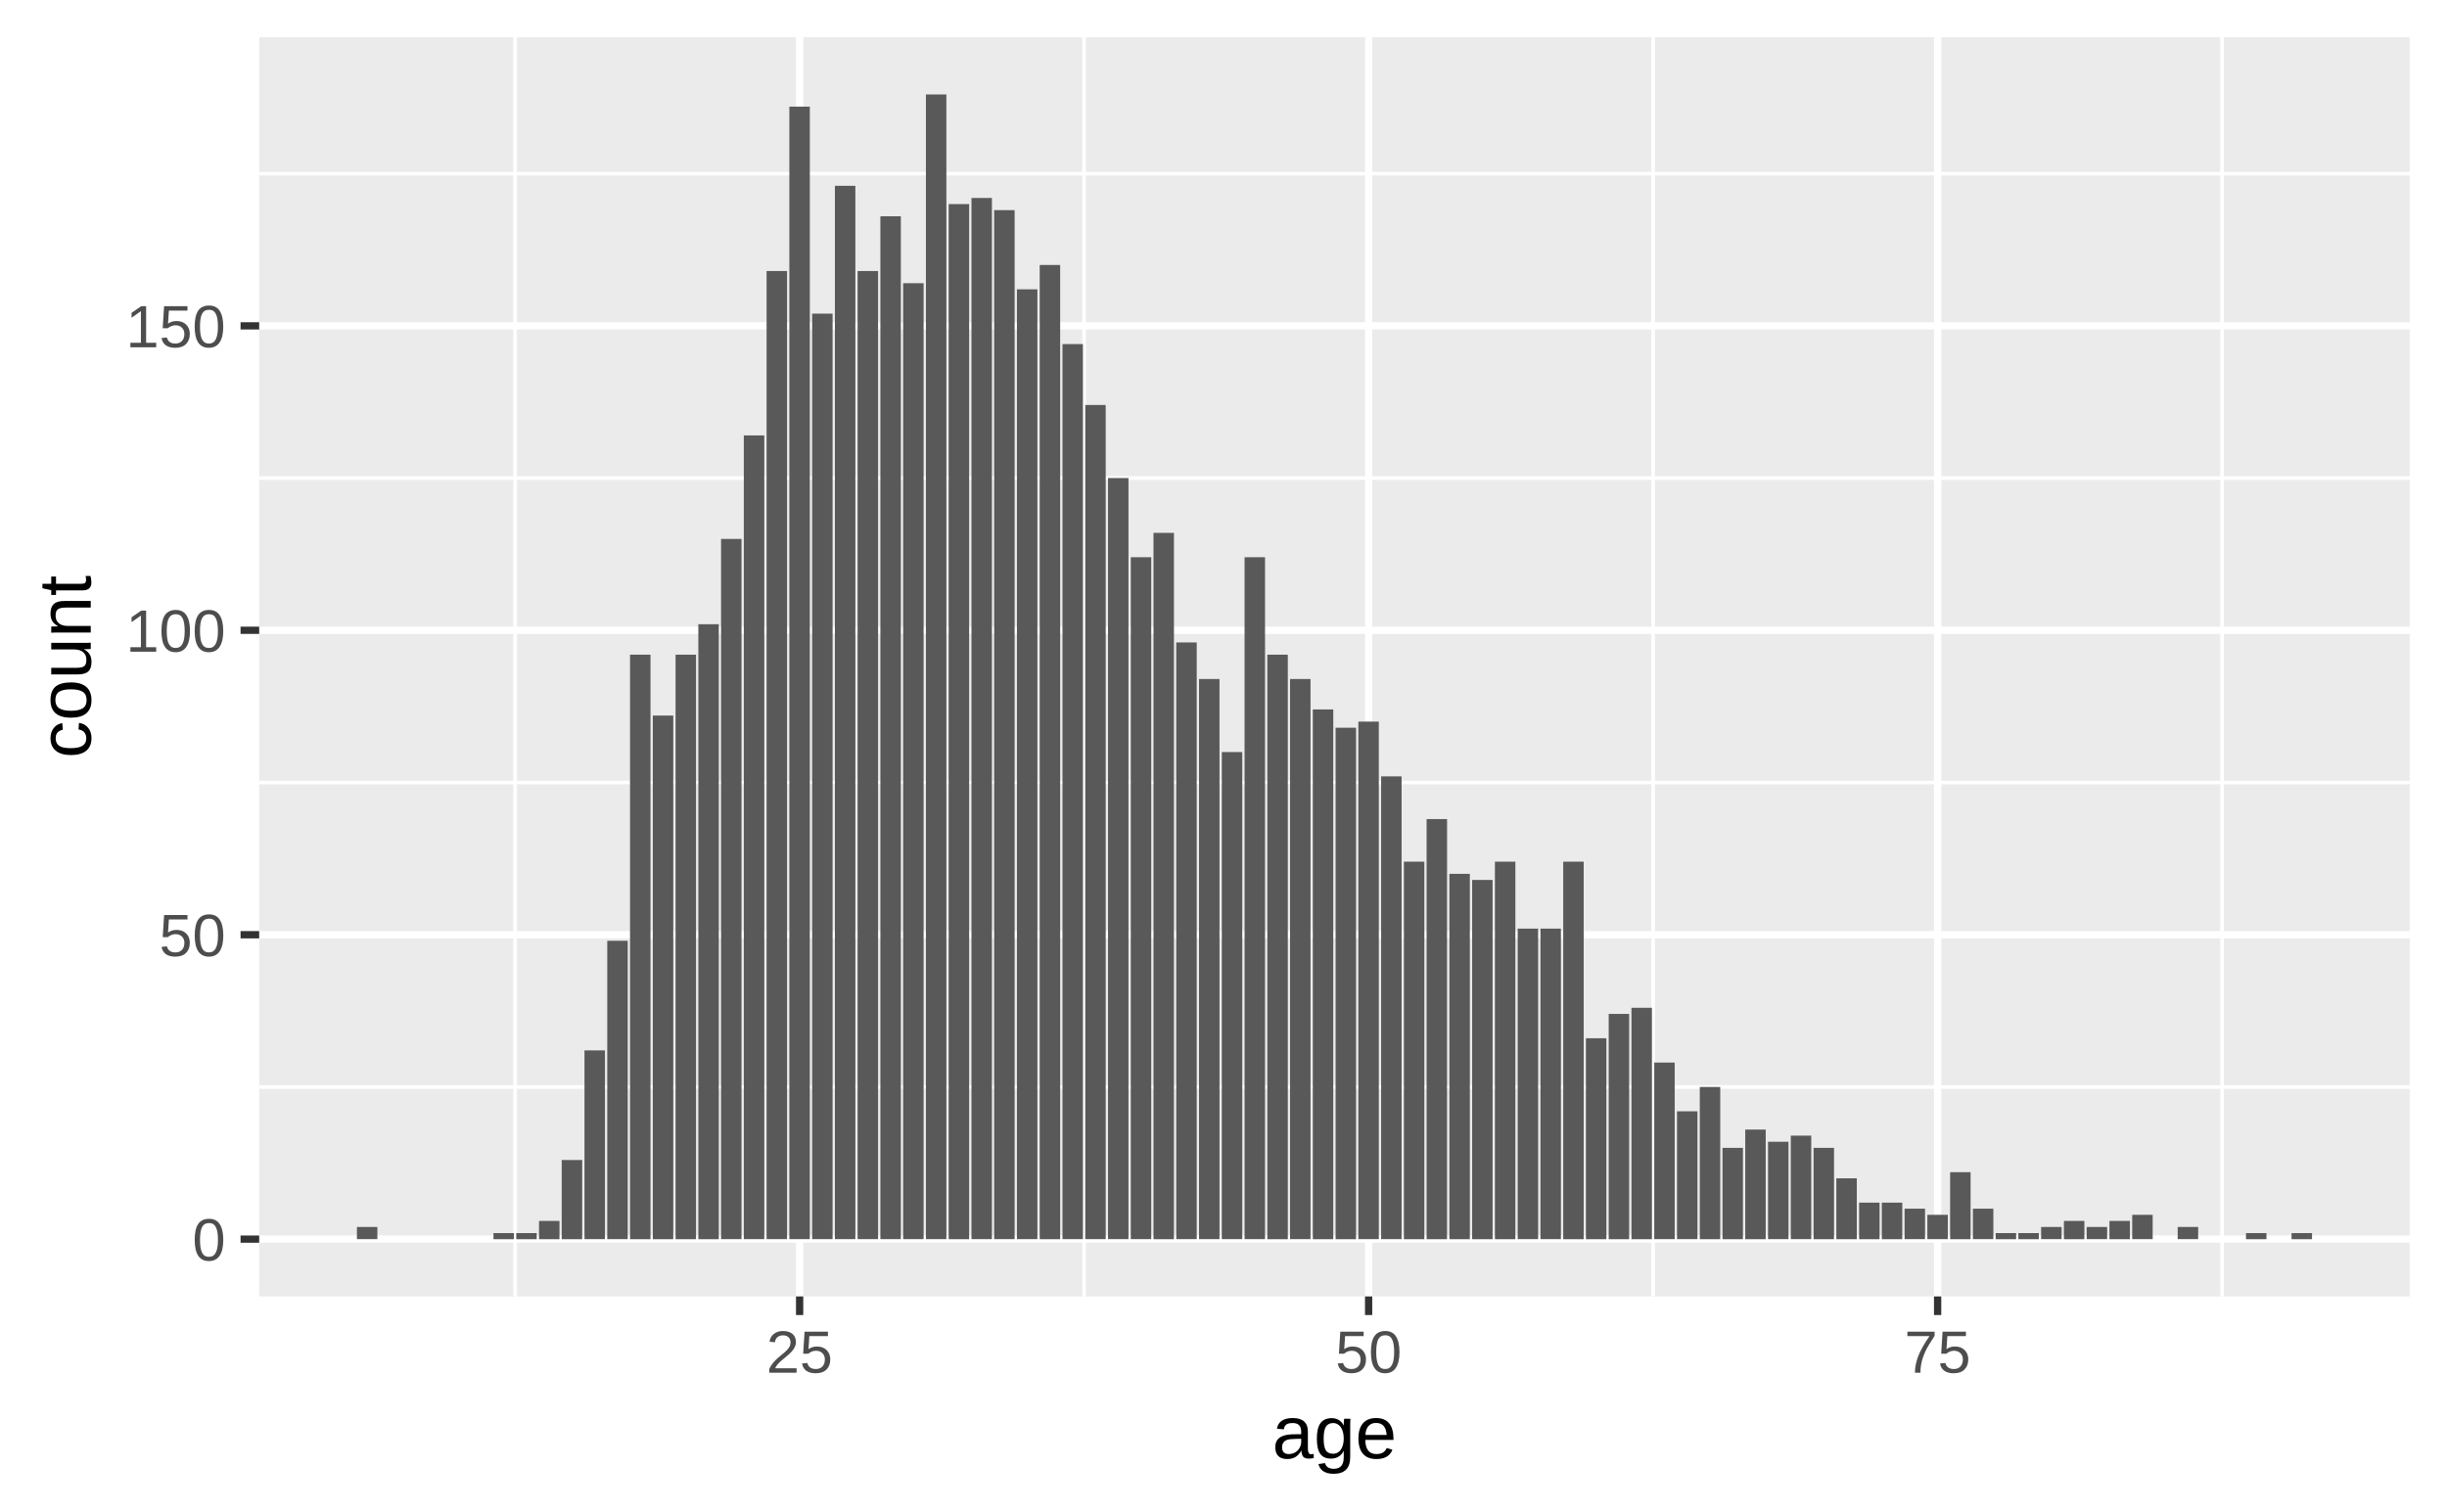
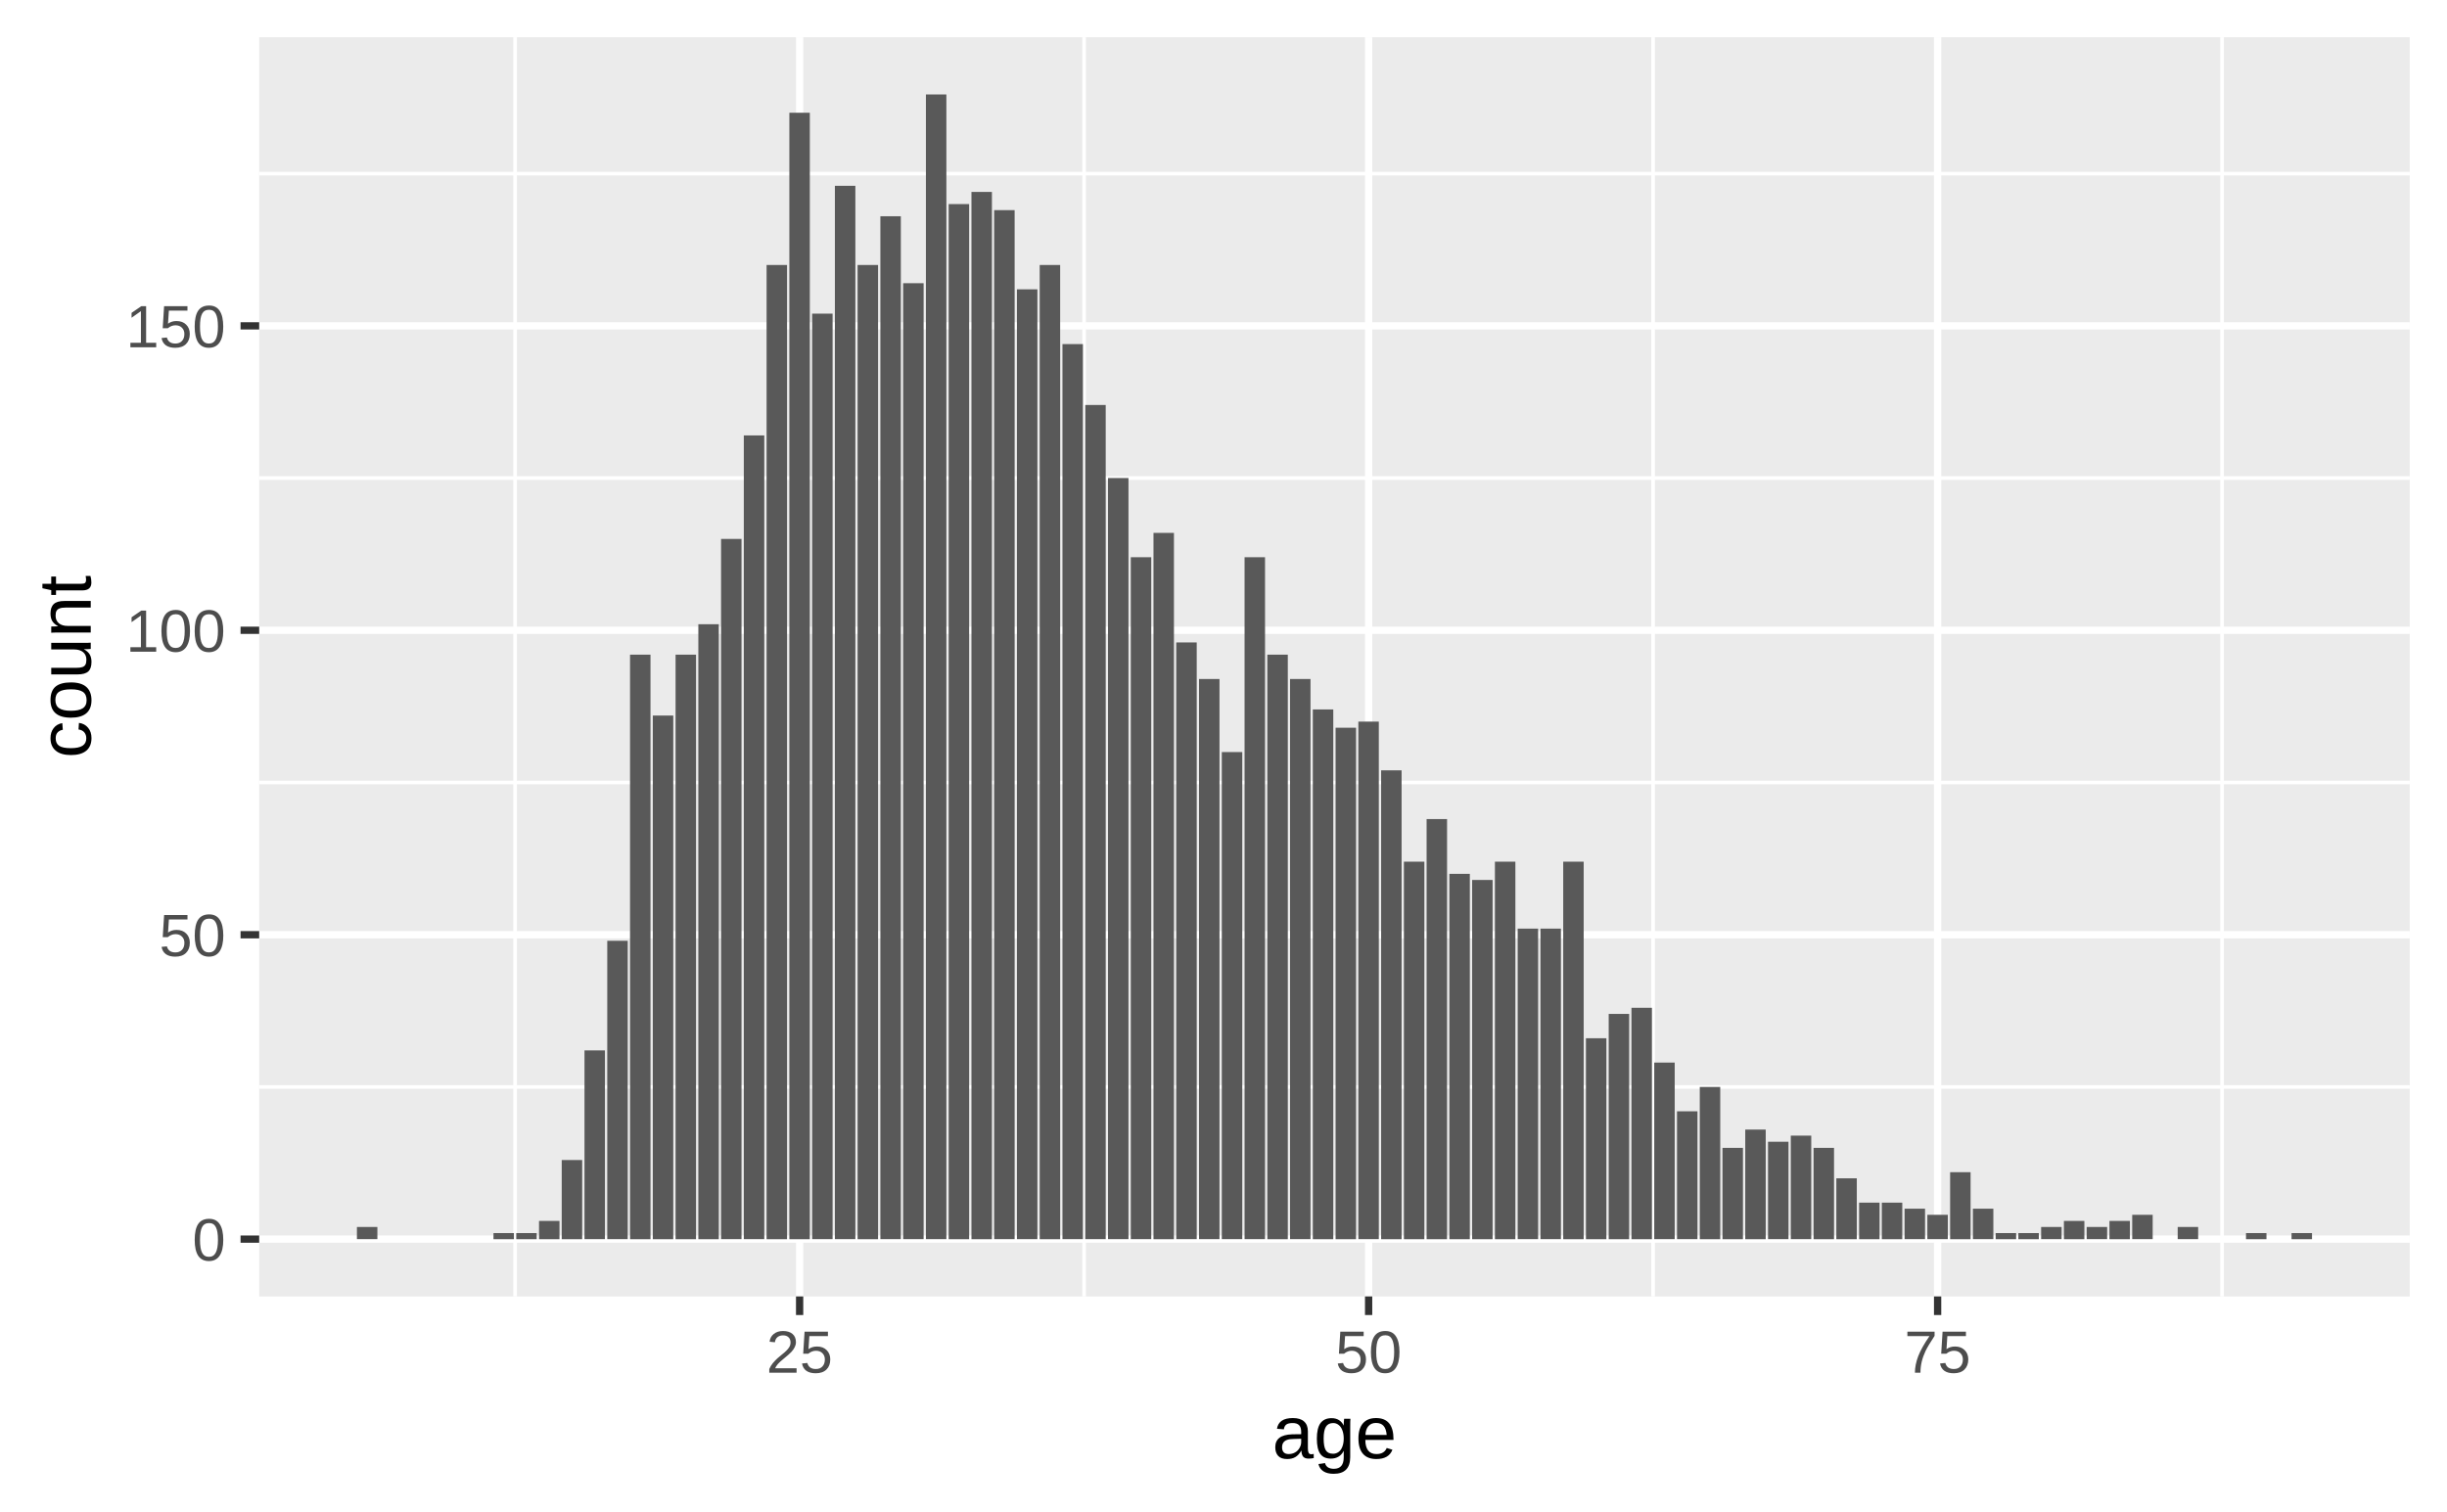
<svg xmlns="http://www.w3.org/2000/svg" viewBox="0 0 360.00 222.48">
  <defs>
    <style type="text/css">
    line, polyline, polygon, path, rect, circle {
      fill: none;
      stroke: #000000;
      stroke-linecap: round;
      stroke-linejoin: round;
      stroke-miterlimit: 10.00;
    }
  </style>
  </defs>
  <rect width="100%" height="100%" style="stroke: none; fill: #FFFFFF;" />
  <rect x="0" y="0.00" width="360.00" height="222.48" style="stroke-width: 1.07; stroke: #FFFFFF; fill: #FFFFFF;" />
  <defs>
    <clipPath id="cpMzguMTN8MzU0LjUyfDE5MC43Nnw1LjQ4">
      <rect x="38.13" y="5.48" width="316.39" height="185.28" />
    </clipPath>
  </defs>
  <rect x="38.13" y="5.48" width="316.39" height="185.28" style="stroke-width: 1.07; stroke: none; fill: #EBEBEB;" clip-path="url(#cpMzguMTN8MzU0LjUyfDE5MC43Nnw1LjQ4)" />
  <polyline points="38.13,159.94 354.52,159.94 " style="stroke-width: 0.53; stroke: #FFFFFF; stroke-linecap: butt;" clip-path="url(#cpMzguMTN8MzU0LjUyfDE5MC43Nnw1LjQ4)" />
  <polyline points="38.13,115.14 354.52,115.14 " style="stroke-width: 0.53; stroke: #FFFFFF; stroke-linecap: butt;" clip-path="url(#cpMzguMTN8MzU0LjUyfDE5MC43Nnw1LjQ4)" />
  <polyline points="38.13,70.34 354.52,70.34 " style="stroke-width: 0.53; stroke: #FFFFFF; stroke-linecap: butt;" clip-path="url(#cpMzguMTN8MzU0LjUyfDE5MC43Nnw1LjQ4)" />
  <polyline points="38.13,25.55 354.52,25.55 " style="stroke-width: 0.53; stroke: #FFFFFF; stroke-linecap: butt;" clip-path="url(#cpMzguMTN8MzU0LjUyfDE5MC43Nnw1LjQ4)" />
  <polyline points="75.78,190.76 75.78,5.48 " style="stroke-width: 0.53; stroke: #FFFFFF; stroke-linecap: butt;" clip-path="url(#cpMzguMTN8MzU0LjUyfDE5MC43Nnw1LjQ4)" />
  <polyline points="159.49,190.76 159.49,5.48 " style="stroke-width: 0.53; stroke: #FFFFFF; stroke-linecap: butt;" clip-path="url(#cpMzguMTN8MzU0LjUyfDE5MC43Nnw1LjQ4)" />
  <polyline points="243.20,190.76 243.20,5.48 " style="stroke-width: 0.53; stroke: #FFFFFF; stroke-linecap: butt;" clip-path="url(#cpMzguMTN8MzU0LjUyfDE5MC43Nnw1LjQ4)" />
  <polyline points="326.91,190.76 326.91,5.48 " style="stroke-width: 0.53; stroke: #FFFFFF; stroke-linecap: butt;" clip-path="url(#cpMzguMTN8MzU0LjUyfDE5MC43Nnw1LjQ4)" />
  <polyline points="38.13,182.33 354.52,182.33 " style="stroke-width: 1.07; stroke: #FFFFFF; stroke-linecap: butt;" clip-path="url(#cpMzguMTN8MzU0LjUyfDE5MC43Nnw1LjQ4)" />
  <polyline points="38.13,137.54 354.52,137.54 " style="stroke-width: 1.07; stroke: #FFFFFF; stroke-linecap: butt;" clip-path="url(#cpMzguMTN8MzU0LjUyfDE5MC43Nnw1LjQ4)" />
  <polyline points="38.13,92.74 354.52,92.74 " style="stroke-width: 1.07; stroke: #FFFFFF; stroke-linecap: butt;" clip-path="url(#cpMzguMTN8MzU0LjUyfDE5MC43Nnw1LjQ4)" />
  <polyline points="38.13,47.95 354.52,47.95 " style="stroke-width: 1.07; stroke: #FFFFFF; stroke-linecap: butt;" clip-path="url(#cpMzguMTN8MzU0LjUyfDE5MC43Nnw1LjQ4)" />
  <polyline points="117.64,190.76 117.64,5.48 " style="stroke-width: 1.07; stroke: #FFFFFF; stroke-linecap: butt;" clip-path="url(#cpMzguMTN8MzU0LjUyfDE5MC43Nnw1LjQ4)" />
  <polyline points="201.35,190.76 201.35,5.48 " style="stroke-width: 1.07; stroke: #FFFFFF; stroke-linecap: butt;" clip-path="url(#cpMzguMTN8MzU0LjUyfDE5MC43Nnw1LjQ4)" />
  <polyline points="285.06,190.76 285.06,5.48 " style="stroke-width: 1.07; stroke: #FFFFFF; stroke-linecap: butt;" clip-path="url(#cpMzguMTN8MzU0LjUyfDE5MC43Nnw1LjQ4)" />
  <rect x="52.51" y="180.54" width="3.01" height="1.79" style="stroke-width: 1.07; stroke: none; stroke-linecap: square; stroke-linejoin: miter; fill: #595959;" clip-path="url(#cpMzguMTN8MzU0LjUyfDE5MC43Nnw1LjQ4)" />
  <rect x="72.60" y="181.44" width="3.01" height="0.90" style="stroke-width: 1.07; stroke: none; stroke-linecap: square; stroke-linejoin: miter; fill: #595959;" clip-path="url(#cpMzguMTN8MzU0LjUyfDE5MC43Nnw1LjQ4)" />
  <rect x="75.95" y="181.44" width="3.01" height="0.90" style="stroke-width: 1.07; stroke: none; stroke-linecap: square; stroke-linejoin: miter; fill: #595959;" clip-path="url(#cpMzguMTN8MzU0LjUyfDE5MC43Nnw1LjQ4)" />
  <rect x="79.30" y="179.65" width="3.01" height="2.69" style="stroke-width: 1.07; stroke: none; stroke-linecap: square; stroke-linejoin: miter; fill: #595959;" clip-path="url(#cpMzguMTN8MzU0LjUyfDE5MC43Nnw1LjQ4)" />
  <rect x="82.64" y="170.69" width="3.01" height="11.65" style="stroke-width: 1.07; stroke: none; stroke-linecap: square; stroke-linejoin: miter; fill: #595959;" clip-path="url(#cpMzguMTN8MzU0LjUyfDE5MC43Nnw1LjQ4)" />
  <rect x="85.99" y="154.56" width="3.01" height="27.77" style="stroke-width: 1.07; stroke: none; stroke-linecap: square; stroke-linejoin: miter; fill: #595959;" clip-path="url(#cpMzguMTN8MzU0LjUyfDE5MC43Nnw1LjQ4)" />
  <rect x="89.34" y="138.43" width="3.01" height="43.90" style="stroke-width: 1.07; stroke: none; stroke-linecap: square; stroke-linejoin: miter; fill: #595959;" clip-path="url(#cpMzguMTN8MzU0LjUyfDE5MC43Nnw1LjQ4)" />
  <rect x="92.69" y="96.33" width="3.01" height="86.01" style="stroke-width: 1.07; stroke: none; stroke-linecap: square; stroke-linejoin: miter; fill: #595959;" clip-path="url(#cpMzguMTN8MzU0LjUyfDE5MC43Nnw1LjQ4)" />
  <rect x="96.04" y="105.29" width="3.01" height="77.05" style="stroke-width: 1.07; stroke: none; stroke-linecap: square; stroke-linejoin: miter; fill: #595959;" clip-path="url(#cpMzguMTN8MzU0LjUyfDE5MC43Nnw1LjQ4)" />
  <rect x="99.39" y="96.33" width="3.01" height="86.01" style="stroke-width: 1.07; stroke: none; stroke-linecap: square; stroke-linejoin: miter; fill: #595959;" clip-path="url(#cpMzguMTN8MzU0LjUyfDE5MC43Nnw1LjQ4)" />
  <rect x="102.74" y="91.85" width="3.01" height="90.49" style="stroke-width: 1.07; stroke: none; stroke-linecap: square; stroke-linejoin: miter; fill: #595959;" clip-path="url(#cpMzguMTN8MzU0LjUyfDE5MC43Nnw1LjQ4)" />
  <rect x="106.08" y="79.30" width="3.01" height="103.03" style="stroke-width: 1.07; stroke: none; stroke-linecap: square; stroke-linejoin: miter; fill: #595959;" clip-path="url(#cpMzguMTN8MzU0LjUyfDE5MC43Nnw1LjQ4)" />
  <rect x="109.43" y="64.07" width="3.01" height="118.26" style="stroke-width: 1.07; stroke: none; stroke-linecap: square; stroke-linejoin: miter; fill: #595959;" clip-path="url(#cpMzguMTN8MzU0LjUyfDE5MC43Nnw1LjQ4)" />
-   <rect x="112.78" y="39.88" width="3.01" height="142.45" style="stroke-width: 1.07; stroke: none; stroke-linecap: square; stroke-linejoin: miter; fill: #595959;" clip-path="url(#cpMzguMTN8MzU0LjUyfDE5MC43Nnw1LjQ4)" />
-   <rect x="116.13" y="15.69" width="3.01" height="166.64" style="stroke-width: 1.07; stroke: none; stroke-linecap: square; stroke-linejoin: miter; fill: #595959;" clip-path="url(#cpMzguMTN8MzU0LjUyfDE5MC43Nnw1LjQ4)" />
+   <rect x="112.78" y="38.99" width="3.01" height="143.35" style="stroke-width: 1.07; stroke: none; stroke-linecap: square; stroke-linejoin: miter; fill: #595959;" clip-path="url(#cpMzguMTN8MzU0LjUyfDE5MC43Nnw1LjQ4)" />
+   <rect x="116.13" y="16.59" width="3.01" height="165.75" style="stroke-width: 1.07; stroke: none; stroke-linecap: square; stroke-linejoin: miter; fill: #595959;" clip-path="url(#cpMzguMTN8MzU0LjUyfDE5MC43Nnw1LjQ4)" />
  <rect x="119.48" y="46.15" width="3.01" height="136.18" style="stroke-width: 1.07; stroke: none; stroke-linecap: square; stroke-linejoin: miter; fill: #595959;" clip-path="url(#cpMzguMTN8MzU0LjUyfDE5MC43Nnw1LjQ4)" />
  <rect x="122.83" y="27.34" width="3.01" height="154.99" style="stroke-width: 1.07; stroke: none; stroke-linecap: square; stroke-linejoin: miter; fill: #595959;" clip-path="url(#cpMzguMTN8MzU0LjUyfDE5MC43Nnw1LjQ4)" />
-   <rect x="126.17" y="39.88" width="3.01" height="142.45" style="stroke-width: 1.07; stroke: none; stroke-linecap: square; stroke-linejoin: miter; fill: #595959;" clip-path="url(#cpMzguMTN8MzU0LjUyfDE5MC43Nnw1LjQ4)" />
+   <rect x="126.17" y="38.99" width="3.01" height="143.35" style="stroke-width: 1.07; stroke: none; stroke-linecap: square; stroke-linejoin: miter; fill: #595959;" clip-path="url(#cpMzguMTN8MzU0LjUyfDE5MC43Nnw1LjQ4)" />
  <rect x="129.52" y="31.82" width="3.01" height="150.51" style="stroke-width: 1.07; stroke: none; stroke-linecap: square; stroke-linejoin: miter; fill: #595959;" clip-path="url(#cpMzguMTN8MzU0LjUyfDE5MC43Nnw1LjQ4)" />
  <rect x="132.87" y="41.67" width="3.01" height="140.66" style="stroke-width: 1.07; stroke: none; stroke-linecap: square; stroke-linejoin: miter; fill: #595959;" clip-path="url(#cpMzguMTN8MzU0LjUyfDE5MC43Nnw1LjQ4)" />
  <rect x="136.22" y="13.90" width="3.01" height="168.43" style="stroke-width: 1.07; stroke: none; stroke-linecap: square; stroke-linejoin: miter; fill: #595959;" clip-path="url(#cpMzguMTN8MzU0LjUyfDE5MC43Nnw1LjQ4)" />
  <rect x="139.57" y="30.03" width="3.01" height="152.31" style="stroke-width: 1.07; stroke: none; stroke-linecap: square; stroke-linejoin: miter; fill: #595959;" clip-path="url(#cpMzguMTN8MzU0LjUyfDE5MC43Nnw1LjQ4)" />
-   <rect x="142.92" y="29.13" width="3.01" height="153.20" style="stroke-width: 1.07; stroke: none; stroke-linecap: square; stroke-linejoin: miter; fill: #595959;" clip-path="url(#cpMzguMTN8MzU0LjUyfDE5MC43Nnw1LjQ4)" />
+   <rect x="142.92" y="28.24" width="3.01" height="154.10" style="stroke-width: 1.07; stroke: none; stroke-linecap: square; stroke-linejoin: miter; fill: #595959;" clip-path="url(#cpMzguMTN8MzU0LjUyfDE5MC43Nnw1LjQ4)" />
  <rect x="146.26" y="30.92" width="3.01" height="151.41" style="stroke-width: 1.07; stroke: none; stroke-linecap: square; stroke-linejoin: miter; fill: #595959;" clip-path="url(#cpMzguMTN8MzU0LjUyfDE5MC43Nnw1LjQ4)" />
  <rect x="149.61" y="42.57" width="3.01" height="139.76" style="stroke-width: 1.07; stroke: none; stroke-linecap: square; stroke-linejoin: miter; fill: #595959;" clip-path="url(#cpMzguMTN8MzU0LjUyfDE5MC43Nnw1LjQ4)" />
  <rect x="152.96" y="38.99" width="3.01" height="143.35" style="stroke-width: 1.07; stroke: none; stroke-linecap: square; stroke-linejoin: miter; fill: #595959;" clip-path="url(#cpMzguMTN8MzU0LjUyfDE5MC43Nnw1LjQ4)" />
  <rect x="156.31" y="50.63" width="3.01" height="131.70" style="stroke-width: 1.07; stroke: none; stroke-linecap: square; stroke-linejoin: miter; fill: #595959;" clip-path="url(#cpMzguMTN8MzU0LjUyfDE5MC43Nnw1LjQ4)" />
  <rect x="159.66" y="59.59" width="3.01" height="122.74" style="stroke-width: 1.07; stroke: none; stroke-linecap: square; stroke-linejoin: miter; fill: #595959;" clip-path="url(#cpMzguMTN8MzU0LjUyfDE5MC43Nnw1LjQ4)" />
  <rect x="163.01" y="70.34" width="3.01" height="111.99" style="stroke-width: 1.07; stroke: none; stroke-linecap: square; stroke-linejoin: miter; fill: #595959;" clip-path="url(#cpMzguMTN8MzU0LjUyfDE5MC43Nnw1LjQ4)" />
  <rect x="166.36" y="81.99" width="3.01" height="100.34" style="stroke-width: 1.07; stroke: none; stroke-linecap: square; stroke-linejoin: miter; fill: #595959;" clip-path="url(#cpMzguMTN8MzU0LjUyfDE5MC43Nnw1LjQ4)" />
  <rect x="169.70" y="78.41" width="3.01" height="103.93" style="stroke-width: 1.07; stroke: none; stroke-linecap: square; stroke-linejoin: miter; fill: #595959;" clip-path="url(#cpMzguMTN8MzU0LjUyfDE5MC43Nnw1LjQ4)" />
  <rect x="173.05" y="94.53" width="3.01" height="87.80" style="stroke-width: 1.07; stroke: none; stroke-linecap: square; stroke-linejoin: miter; fill: #595959;" clip-path="url(#cpMzguMTN8MzU0LjUyfDE5MC43Nnw1LjQ4)" />
  <rect x="176.40" y="99.91" width="3.01" height="82.42" style="stroke-width: 1.07; stroke: none; stroke-linecap: square; stroke-linejoin: miter; fill: #595959;" clip-path="url(#cpMzguMTN8MzU0LjUyfDE5MC43Nnw1LjQ4)" />
  <rect x="179.75" y="110.66" width="3.01" height="71.67" style="stroke-width: 1.07; stroke: none; stroke-linecap: square; stroke-linejoin: miter; fill: #595959;" clip-path="url(#cpMzguMTN8MzU0LjUyfDE5MC43Nnw1LjQ4)" />
  <rect x="183.10" y="81.99" width="3.01" height="100.34" style="stroke-width: 1.07; stroke: none; stroke-linecap: square; stroke-linejoin: miter; fill: #595959;" clip-path="url(#cpMzguMTN8MzU0LjUyfDE5MC43Nnw1LjQ4)" />
  <rect x="186.45" y="96.33" width="3.01" height="86.01" style="stroke-width: 1.07; stroke: none; stroke-linecap: square; stroke-linejoin: miter; fill: #595959;" clip-path="url(#cpMzguMTN8MzU0LjUyfDE5MC43Nnw1LjQ4)" />
  <rect x="189.79" y="99.91" width="3.01" height="82.42" style="stroke-width: 1.07; stroke: none; stroke-linecap: square; stroke-linejoin: miter; fill: #595959;" clip-path="url(#cpMzguMTN8MzU0LjUyfDE5MC43Nnw1LjQ4)" />
  <rect x="193.14" y="104.39" width="3.01" height="77.95" style="stroke-width: 1.07; stroke: none; stroke-linecap: square; stroke-linejoin: miter; fill: #595959;" clip-path="url(#cpMzguMTN8MzU0LjUyfDE5MC43Nnw1LjQ4)" />
  <rect x="196.49" y="107.08" width="3.01" height="75.26" style="stroke-width: 1.07; stroke: none; stroke-linecap: square; stroke-linejoin: miter; fill: #595959;" clip-path="url(#cpMzguMTN8MzU0LjUyfDE5MC43Nnw1LjQ4)" />
  <rect x="199.84" y="106.18" width="3.01" height="76.15" style="stroke-width: 1.07; stroke: none; stroke-linecap: square; stroke-linejoin: miter; fill: #595959;" clip-path="url(#cpMzguMTN8MzU0LjUyfDE5MC43Nnw1LjQ4)" />
-   <rect x="203.19" y="114.24" width="3.01" height="68.09" style="stroke-width: 1.07; stroke: none; stroke-linecap: square; stroke-linejoin: miter; fill: #595959;" clip-path="url(#cpMzguMTN8MzU0LjUyfDE5MC43Nnw1LjQ4)" />
+   <rect x="203.19" y="113.35" width="3.01" height="68.99" style="stroke-width: 1.07; stroke: none; stroke-linecap: square; stroke-linejoin: miter; fill: #595959;" clip-path="url(#cpMzguMTN8MzU0LjUyfDE5MC43Nnw1LjQ4)" />
  <rect x="206.54" y="126.79" width="3.01" height="55.55" style="stroke-width: 1.07; stroke: none; stroke-linecap: square; stroke-linejoin: miter; fill: #595959;" clip-path="url(#cpMzguMTN8MzU0LjUyfDE5MC43Nnw1LjQ4)" />
  <rect x="209.88" y="120.52" width="3.01" height="61.82" style="stroke-width: 1.07; stroke: none; stroke-linecap: square; stroke-linejoin: miter; fill: #595959;" clip-path="url(#cpMzguMTN8MzU0LjUyfDE5MC43Nnw1LjQ4)" />
  <rect x="213.23" y="128.58" width="3.01" height="53.76" style="stroke-width: 1.07; stroke: none; stroke-linecap: square; stroke-linejoin: miter; fill: #595959;" clip-path="url(#cpMzguMTN8MzU0LjUyfDE5MC43Nnw1LjQ4)" />
  <rect x="216.58" y="129.48" width="3.01" height="52.86" style="stroke-width: 1.07; stroke: none; stroke-linecap: square; stroke-linejoin: miter; fill: #595959;" clip-path="url(#cpMzguMTN8MzU0LjUyfDE5MC43Nnw1LjQ4)" />
  <rect x="219.93" y="126.79" width="3.01" height="55.55" style="stroke-width: 1.07; stroke: none; stroke-linecap: square; stroke-linejoin: miter; fill: #595959;" clip-path="url(#cpMzguMTN8MzU0LjUyfDE5MC43Nnw1LjQ4)" />
  <rect x="223.28" y="136.64" width="3.01" height="45.69" style="stroke-width: 1.07; stroke: none; stroke-linecap: square; stroke-linejoin: miter; fill: #595959;" clip-path="url(#cpMzguMTN8MzU0LjUyfDE5MC43Nnw1LjQ4)" />
  <rect x="226.63" y="136.64" width="3.01" height="45.69" style="stroke-width: 1.07; stroke: none; stroke-linecap: square; stroke-linejoin: miter; fill: #595959;" clip-path="url(#cpMzguMTN8MzU0LjUyfDE5MC43Nnw1LjQ4)" />
  <rect x="229.98" y="126.79" width="3.01" height="55.55" style="stroke-width: 1.07; stroke: none; stroke-linecap: square; stroke-linejoin: miter; fill: #595959;" clip-path="url(#cpMzguMTN8MzU0LjUyfDE5MC43Nnw1LjQ4)" />
  <rect x="233.32" y="152.77" width="3.01" height="29.57" style="stroke-width: 1.07; stroke: none; stroke-linecap: square; stroke-linejoin: miter; fill: #595959;" clip-path="url(#cpMzguMTN8MzU0LjUyfDE5MC43Nnw1LjQ4)" />
  <rect x="236.67" y="149.19" width="3.01" height="33.15" style="stroke-width: 1.07; stroke: none; stroke-linecap: square; stroke-linejoin: miter; fill: #595959;" clip-path="url(#cpMzguMTN8MzU0LjUyfDE5MC43Nnw1LjQ4)" />
  <rect x="240.02" y="148.29" width="3.01" height="34.05" style="stroke-width: 1.07; stroke: none; stroke-linecap: square; stroke-linejoin: miter; fill: #595959;" clip-path="url(#cpMzguMTN8MzU0LjUyfDE5MC43Nnw1LjQ4)" />
  <rect x="243.37" y="156.35" width="3.01" height="25.98" style="stroke-width: 1.07; stroke: none; stroke-linecap: square; stroke-linejoin: miter; fill: #595959;" clip-path="url(#cpMzguMTN8MzU0LjUyfDE5MC43Nnw1LjQ4)" />
  <rect x="246.72" y="163.52" width="3.01" height="18.81" style="stroke-width: 1.07; stroke: none; stroke-linecap: square; stroke-linejoin: miter; fill: #595959;" clip-path="url(#cpMzguMTN8MzU0LjUyfDE5MC43Nnw1LjQ4)" />
  <rect x="250.07" y="159.94" width="3.01" height="22.40" style="stroke-width: 1.07; stroke: none; stroke-linecap: square; stroke-linejoin: miter; fill: #595959;" clip-path="url(#cpMzguMTN8MzU0LjUyfDE5MC43Nnw1LjQ4)" />
  <rect x="253.41" y="168.90" width="3.01" height="13.44" style="stroke-width: 1.07; stroke: none; stroke-linecap: square; stroke-linejoin: miter; fill: #595959;" clip-path="url(#cpMzguMTN8MzU0LjUyfDE5MC43Nnw1LjQ4)" />
  <rect x="256.76" y="166.21" width="3.01" height="16.13" style="stroke-width: 1.07; stroke: none; stroke-linecap: square; stroke-linejoin: miter; fill: #595959;" clip-path="url(#cpMzguMTN8MzU0LjUyfDE5MC43Nnw1LjQ4)" />
  <rect x="260.11" y="168.00" width="3.01" height="14.33" style="stroke-width: 1.07; stroke: none; stroke-linecap: square; stroke-linejoin: miter; fill: #595959;" clip-path="url(#cpMzguMTN8MzU0LjUyfDE5MC43Nnw1LjQ4)" />
  <rect x="263.46" y="167.10" width="3.01" height="15.23" style="stroke-width: 1.07; stroke: none; stroke-linecap: square; stroke-linejoin: miter; fill: #595959;" clip-path="url(#cpMzguMTN8MzU0LjUyfDE5MC43Nnw1LjQ4)" />
  <rect x="266.81" y="168.90" width="3.01" height="13.44" style="stroke-width: 1.07; stroke: none; stroke-linecap: square; stroke-linejoin: miter; fill: #595959;" clip-path="url(#cpMzguMTN8MzU0LjUyfDE5MC43Nnw1LjQ4)" />
  <rect x="270.16" y="173.38" width="3.01" height="8.96" style="stroke-width: 1.07; stroke: none; stroke-linecap: square; stroke-linejoin: miter; fill: #595959;" clip-path="url(#cpMzguMTN8MzU0LjUyfDE5MC43Nnw1LjQ4)" />
  <rect x="273.51" y="176.96" width="3.01" height="5.38" style="stroke-width: 1.07; stroke: none; stroke-linecap: square; stroke-linejoin: miter; fill: #595959;" clip-path="url(#cpMzguMTN8MzU0LjUyfDE5MC43Nnw1LjQ4)" />
  <rect x="276.85" y="176.96" width="3.01" height="5.38" style="stroke-width: 1.07; stroke: none; stroke-linecap: square; stroke-linejoin: miter; fill: #595959;" clip-path="url(#cpMzguMTN8MzU0LjUyfDE5MC43Nnw1LjQ4)" />
  <rect x="280.20" y="177.85" width="3.01" height="4.48" style="stroke-width: 1.07; stroke: none; stroke-linecap: square; stroke-linejoin: miter; fill: #595959;" clip-path="url(#cpMzguMTN8MzU0LjUyfDE5MC43Nnw1LjQ4)" />
  <rect x="283.55" y="178.75" width="3.01" height="3.58" style="stroke-width: 1.07; stroke: none; stroke-linecap: square; stroke-linejoin: miter; fill: #595959;" clip-path="url(#cpMzguMTN8MzU0LjUyfDE5MC43Nnw1LjQ4)" />
  <rect x="286.90" y="172.48" width="3.01" height="9.86" style="stroke-width: 1.07; stroke: none; stroke-linecap: square; stroke-linejoin: miter; fill: #595959;" clip-path="url(#cpMzguMTN8MzU0LjUyfDE5MC43Nnw1LjQ4)" />
  <rect x="290.25" y="177.85" width="3.01" height="4.48" style="stroke-width: 1.07; stroke: none; stroke-linecap: square; stroke-linejoin: miter; fill: #595959;" clip-path="url(#cpMzguMTN8MzU0LjUyfDE5MC43Nnw1LjQ4)" />
  <rect x="293.60" y="181.44" width="3.01" height="0.90" style="stroke-width: 1.07; stroke: none; stroke-linecap: square; stroke-linejoin: miter; fill: #595959;" clip-path="url(#cpMzguMTN8MzU0LjUyfDE5MC43Nnw1LjQ4)" />
  <rect x="296.94" y="181.44" width="3.01" height="0.90" style="stroke-width: 1.07; stroke: none; stroke-linecap: square; stroke-linejoin: miter; fill: #595959;" clip-path="url(#cpMzguMTN8MzU0LjUyfDE5MC43Nnw1LjQ4)" />
  <rect x="300.29" y="180.54" width="3.01" height="1.79" style="stroke-width: 1.07; stroke: none; stroke-linecap: square; stroke-linejoin: miter; fill: #595959;" clip-path="url(#cpMzguMTN8MzU0LjUyfDE5MC43Nnw1LjQ4)" />
  <rect x="303.64" y="179.65" width="3.01" height="2.69" style="stroke-width: 1.07; stroke: none; stroke-linecap: square; stroke-linejoin: miter; fill: #595959;" clip-path="url(#cpMzguMTN8MzU0LjUyfDE5MC43Nnw1LjQ4)" />
  <rect x="306.99" y="180.54" width="3.01" height="1.79" style="stroke-width: 1.07; stroke: none; stroke-linecap: square; stroke-linejoin: miter; fill: #595959;" clip-path="url(#cpMzguMTN8MzU0LjUyfDE5MC43Nnw1LjQ4)" />
  <rect x="310.34" y="179.65" width="3.01" height="2.69" style="stroke-width: 1.07; stroke: none; stroke-linecap: square; stroke-linejoin: miter; fill: #595959;" clip-path="url(#cpMzguMTN8MzU0LjUyfDE5MC43Nnw1LjQ4)" />
  <rect x="313.69" y="178.75" width="3.01" height="3.58" style="stroke-width: 1.07; stroke: none; stroke-linecap: square; stroke-linejoin: miter; fill: #595959;" clip-path="url(#cpMzguMTN8MzU0LjUyfDE5MC43Nnw1LjQ4)" />
  <rect x="320.38" y="180.54" width="3.01" height="1.79" style="stroke-width: 1.07; stroke: none; stroke-linecap: square; stroke-linejoin: miter; fill: #595959;" clip-path="url(#cpMzguMTN8MzU0LjUyfDE5MC43Nnw1LjQ4)" />
  <rect x="330.43" y="181.44" width="3.01" height="0.90" style="stroke-width: 1.07; stroke: none; stroke-linecap: square; stroke-linejoin: miter; fill: #595959;" clip-path="url(#cpMzguMTN8MzU0LjUyfDE5MC43Nnw1LjQ4)" />
  <rect x="337.13" y="181.44" width="3.01" height="0.90" style="stroke-width: 1.07; stroke: none; stroke-linecap: square; stroke-linejoin: miter; fill: #595959;" clip-path="url(#cpMzguMTN8MzU0LjUyfDE5MC43Nnw1LjQ4)" />
  <defs>
    <clipPath id="cpMC4wMHwzNjAuMDB8MjIyLjQ4fDAuMDA=">
      <rect x="0.00" y="0.00" width="360.00" height="222.48" />
    </clipPath>
  </defs>
  <g clip-path="url(#cpMC4wMHwzNjAuMDB8MjIyLjQ4fDAuMDA=)">
    <text x="28.30" y="185.48" style="font-size: 8.80px; fill: #4D4D4D; font-family: Arial;" textLength="4.89px" lengthAdjust="spacingAndGlyphs">0</text>
  </g>
  <g clip-path="url(#cpMC4wMHwzNjAuMDB8MjIyLjQ4fDAuMDA=)">
    <text x="23.41" y="140.69" style="font-size: 8.80px; fill: #4D4D4D; font-family: Arial;" textLength="9.79px" lengthAdjust="spacingAndGlyphs">50</text>
  </g>
  <g clip-path="url(#cpMC4wMHwzNjAuMDB8MjIyLjQ4fDAuMDA=)">
    <text x="18.51" y="95.89" style="font-size: 8.80px; fill: #4D4D4D; font-family: Arial;" textLength="14.68px" lengthAdjust="spacingAndGlyphs">100</text>
  </g>
  <g clip-path="url(#cpMC4wMHwzNjAuMDB8MjIyLjQ4fDAuMDA=)">
    <text x="18.51" y="51.10" style="font-size: 8.80px; fill: #4D4D4D; font-family: Arial;" textLength="14.68px" lengthAdjust="spacingAndGlyphs">150</text>
  </g>
  <polyline points="35.39,182.33 38.13,182.33 " style="stroke-width: 1.07; stroke: #333333; stroke-linecap: butt;" clip-path="url(#cpMC4wMHwzNjAuMDB8MjIyLjQ4fDAuMDA=)" />
  <polyline points="35.39,137.54 38.13,137.54 " style="stroke-width: 1.07; stroke: #333333; stroke-linecap: butt;" clip-path="url(#cpMC4wMHwzNjAuMDB8MjIyLjQ4fDAuMDA=)" />
  <polyline points="35.39,92.74 38.13,92.74 " style="stroke-width: 1.07; stroke: #333333; stroke-linecap: butt;" clip-path="url(#cpMC4wMHwzNjAuMDB8MjIyLjQ4fDAuMDA=)" />
  <polyline points="35.39,47.95 38.13,47.95 " style="stroke-width: 1.07; stroke: #333333; stroke-linecap: butt;" clip-path="url(#cpMC4wMHwzNjAuMDB8MjIyLjQ4fDAuMDA=)" />
  <polyline points="117.64,193.50 117.64,190.76 " style="stroke-width: 1.07; stroke: #333333; stroke-linecap: butt;" clip-path="url(#cpMC4wMHwzNjAuMDB8MjIyLjQ4fDAuMDA=)" />
  <polyline points="201.35,193.50 201.35,190.76 " style="stroke-width: 1.07; stroke: #333333; stroke-linecap: butt;" clip-path="url(#cpMC4wMHwzNjAuMDB8MjIyLjQ4fDAuMDA=)" />
  <polyline points="285.06,193.50 285.06,190.76 " style="stroke-width: 1.07; stroke: #333333; stroke-linecap: butt;" clip-path="url(#cpMC4wMHwzNjAuMDB8MjIyLjQ4fDAuMDA=)" />
  <g clip-path="url(#cpMC4wMHwzNjAuMDB8MjIyLjQ4fDAuMDA=)">
    <text x="112.74" y="201.99" style="font-size: 8.80px; fill: #4D4D4D; font-family: Arial;" textLength="9.79px" lengthAdjust="spacingAndGlyphs">25</text>
  </g>
  <g clip-path="url(#cpMC4wMHwzNjAuMDB8MjIyLjQ4fDAuMDA=)">
    <text x="196.45" y="201.99" style="font-size: 8.80px; fill: #4D4D4D; font-family: Arial;" textLength="9.79px" lengthAdjust="spacingAndGlyphs">50</text>
  </g>
  <g clip-path="url(#cpMC4wMHwzNjAuMDB8MjIyLjQ4fDAuMDA=)">
    <text x="280.16" y="201.99" style="font-size: 8.80px; fill: #4D4D4D; font-family: Arial;" textLength="9.79px" lengthAdjust="spacingAndGlyphs">75</text>
  </g>
  <g clip-path="url(#cpMC4wMHwzNjAuMDB8MjIyLjQ4fDAuMDA=)">
    <text x="187.15" y="214.58" style="font-size: 11.00px; font-family: Arial;" textLength="18.35px" lengthAdjust="spacingAndGlyphs">age</text>
  </g>
  <g clip-path="url(#cpMC4wMHwzNjAuMDB8MjIyLjQ4fDAuMDA=)">
    <text transform="translate(13.35,111.57) rotate(-90)" style="font-size: 11.00px; font-family: Arial;" textLength="26.91px" lengthAdjust="spacingAndGlyphs">count</text>
  </g>
</svg>
